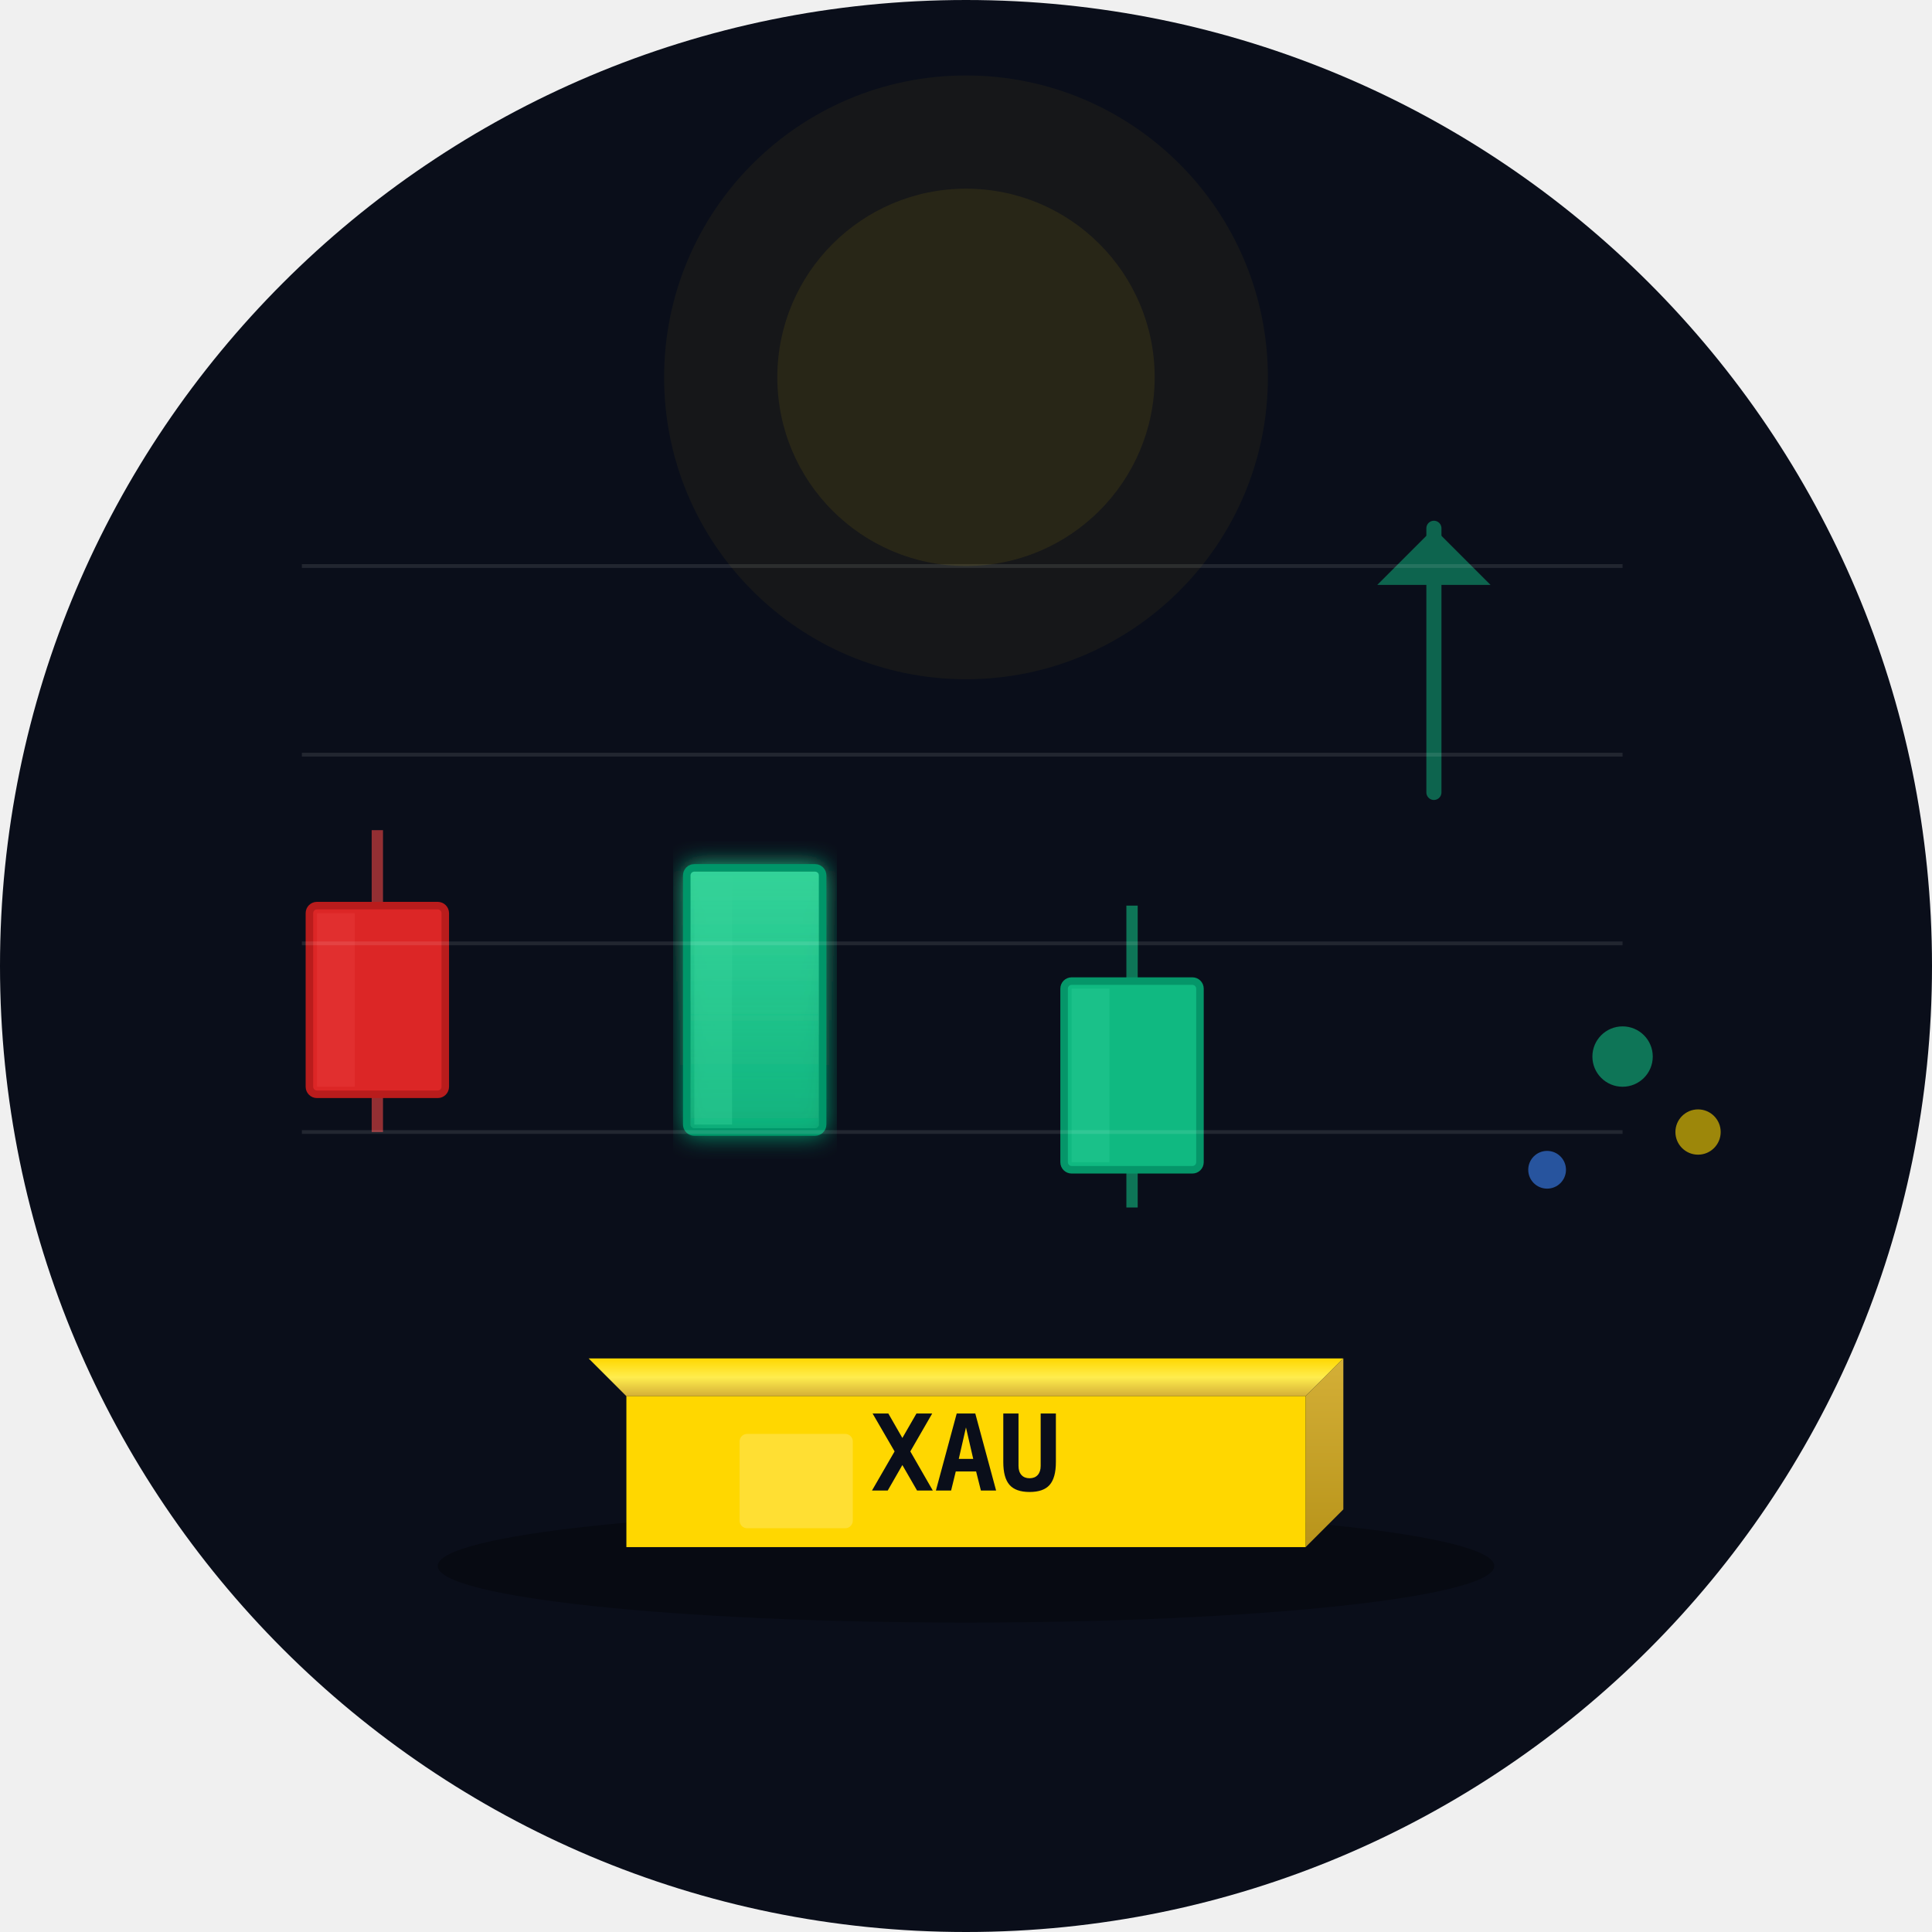
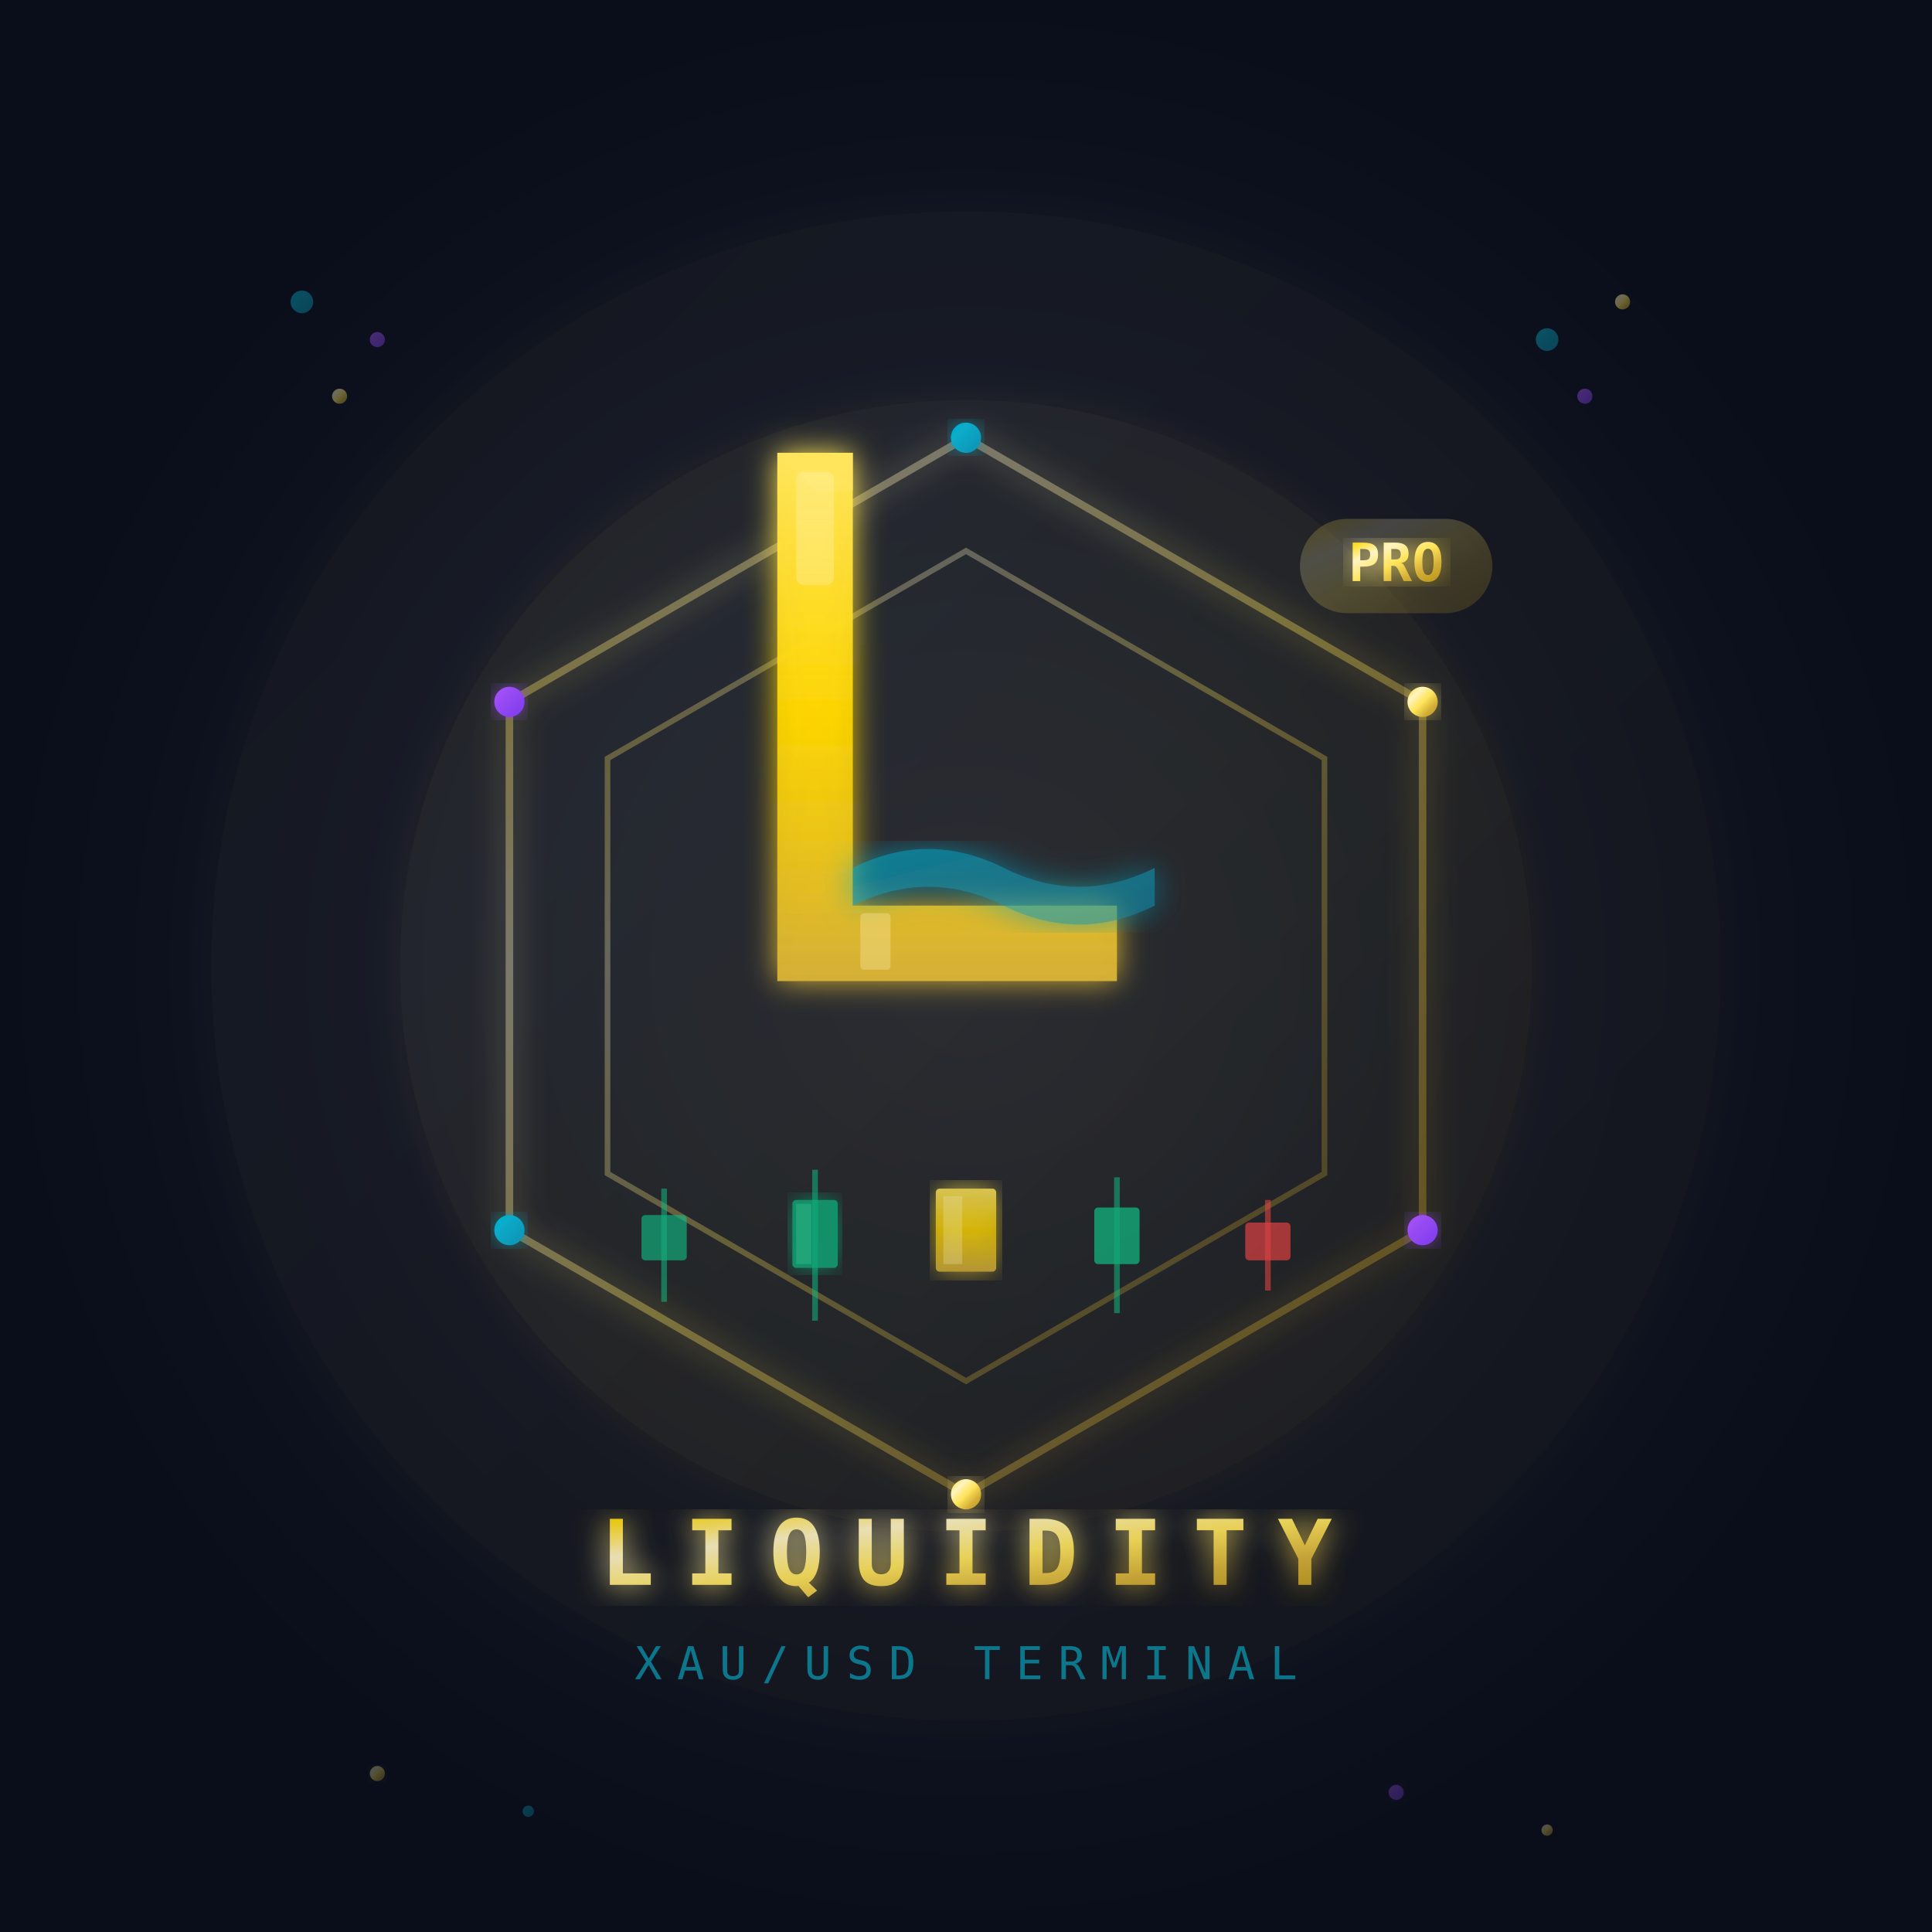
<svg xmlns="http://www.w3.org/2000/svg" width="512" height="512" viewBox="0 0 512 512" fill="none">
-   <circle cx="256" cy="256" r="256" fill="url(#darkGradient)" />
  <defs>
-     <linearGradient id="darkGradient" x1="0" y1="0" x2="512" y2="512">
-       <stop offset="0%" style="stop-color:#0a0e1a;stop-opacity:1" />
-       <stop offset="100%" style="stop-color:#1a1f2e;stop-opacity:1" />
+     <radialGradient id="bgGradient" cx="50%" cy="50%">
+       <stop offset="0%" style="stop-color:#1a1f2e;stop-opacity:1" />
+       <stop offset="100%" style="stop-color:#0a0e1a;stop-opacity:1" />
+     </radialGradient>
+     <linearGradient id="goldPremium" x1="0%" y1="0%" x2="100%" y2="100%">
+       <stop offset="0%" style="stop-color:#FFD700;stop-opacity:1" />
+       <stop offset="25%" style="stop-color:#FFF4C4;stop-opacity:1" />
+       <stop offset="50%" style="stop-color:#FFE55C;stop-opacity:1" />
+       <stop offset="75%" style="stop-color:#D4AF37;stop-opacity:1" />
+       <stop offset="100%" style="stop-color:#B8941A;stop-opacity:1" />
    </linearGradient>
-     <linearGradient id="goldGradient" x1="0" y1="0" x2="0" y2="1">
-       <stop offset="0%" style="stop-color:#ffd700;stop-opacity:1" />
-       <stop offset="50%" style="stop-color:#ffed4e;stop-opacity:1" />
-       <stop offset="100%" style="stop-color:#d4af37;stop-opacity:1" />
+     <linearGradient id="liquidGold" x1="0%" y1="0%" x2="0%" y2="100%">
+       <stop offset="0%" style="stop-color:#FFE55C;stop-opacity:1" />
+       <stop offset="50%" style="stop-color:#FFD700;stop-opacity:0.9" />
+       <stop offset="100%" style="stop-color:#D4AF37;stop-opacity:1" />
    </linearGradient>
-     <linearGradient id="goldDark" x1="0" y1="0" x2="0" y2="1">
-       <stop offset="0%" style="stop-color:#d4af37;stop-opacity:1" />
-       <stop offset="100%" style="stop-color:#b8941a;stop-opacity:1" />
+     <linearGradient id="cyanGlow" x1="0%" y1="0%" x2="100%" y2="100%">
+       <stop offset="0%" style="stop-color:#06b6d4;stop-opacity:1" />
+       <stop offset="100%" style="stop-color:#0891b2;stop-opacity:1" />
    </linearGradient>
-     <linearGradient id="bullishGradient" x1="0" y1="1" x2="0" y2="0">
-       <stop offset="0%" style="stop-color:#10b981;stop-opacity:0.8" />
-       <stop offset="100%" style="stop-color:#34d399;stop-opacity:1" />
+     <linearGradient id="purpleGlow" x1="0%" y1="0%" x2="100%" y2="100%">
+       <stop offset="0%" style="stop-color:#a855f7;stop-opacity:1" />
+       <stop offset="100%" style="stop-color:#7c3aed;stop-opacity:1" />
    </linearGradient>
    <filter id="glow">
-       <feGaussianBlur stdDeviation="3" result="coloredBlur" />
+       <feGaussianBlur stdDeviation="4" result="coloredBlur" />
      <feMerge>
        <feMergeNode in="coloredBlur" />
        <feMergeNode in="SourceGraphic" />
      </feMerge>
    </filter>
+     <filter id="strongGlow">
+       <feGaussianBlur stdDeviation="8" result="coloredBlur" />
+       <feMerge>
+         <feMergeNode in="coloredBlur" />
+         <feMergeNode in="SourceGraphic" />
+       </feMerge>
+     </filter>
+     <filter id="innerShadow">
+       <feGaussianBlur in="SourceAlpha" stdDeviation="3" />
+       <feOffset dx="0" dy="2" result="offsetblur" />
+       <feFlood flood-color="#000000" flood-opacity="0.5" />
+       <feComposite in2="offsetblur" operator="in" />
+       <feMerge>
+         <feMergeNode />
+         <feMergeNode in="SourceGraphic" />
+       </feMerge>
+     </filter>
  </defs>
-   <g transform="translate(256, 380)">
-     <ellipse cx="0" cy="35" rx="140" ry="15" fill="#000000" opacity="0.3" />
-     <path d="M -100 -20 L 100 -20 L 90 -10 L -90 -10 Z" fill="url(#goldGradient)" />
-     <path d="M 100 -20 L 100 20 L 90 30 L 90 -10 Z" fill="url(#goldDark)" />
-     <path d="M -90 -10 L 90 -10 L 90 30 L -90 30 Z" fill="#ffd700" />
-     <rect x="-60" y="0" width="30" height="25" fill="white" opacity="0.2" rx="2" />
-     <text x="0" y="15" font-family="'JetBrains Mono', monospace" font-size="28" font-weight="bold" fill="#0a0e1a" text-anchor="middle">XAU</text>
+   <rect width="512" height="512" fill="url(#bgGradient)" />
+   <circle cx="256" cy="256" r="200" fill="url(#goldPremium)" opacity="0.03" filter="url(#strongGlow)" />
+   <circle cx="256" cy="256" r="150" fill="url(#goldPremium)" opacity="0.05" filter="url(#glow)" />
+   <g transform="translate(256, 256)">
+     <path d="M 0,-140 L 121,-70 L 121,70 L 0,140 L -121,70 L -121,-70 Z" stroke="url(#goldPremium)" stroke-width="2" fill="none" opacity="0.4" filter="url(#glow)" />
+     <path d="M 0,-110 L 95,-55 L 95,55 L 0,110 L -95,55 L -95,-55 Z" stroke="url(#goldPremium)" stroke-width="1.5" fill="none" opacity="0.3" />
+     <circle cx="0" cy="-140" r="4" fill="url(#cyanGlow)" filter="url(#glow)" />
+     <circle cx="121" cy="-70" r="4" fill="url(#goldPremium)" filter="url(#glow)" />
+     <circle cx="121" cy="70" r="4" fill="url(#purpleGlow)" filter="url(#glow)" />
+     <circle cx="0" cy="140" r="4" fill="url(#goldPremium)" filter="url(#glow)" />
+     <circle cx="-121" cy="70" r="4" fill="url(#cyanGlow)" filter="url(#glow)" />
+     <circle cx="-121" cy="-70" r="4" fill="url(#purpleGlow)" filter="url(#glow)" />
  </g>
-   <g transform="translate(100, 200)">
-     <line x1="0" y1="20" x2="0" y2="100" stroke="#ef4444" stroke-width="3" opacity="0.6" />
-     <rect x="-18" y="40" width="36" height="50" fill="#dc2626" stroke="#b91c1c" stroke-width="2" rx="2" />
-     <rect x="-16" y="42" width="10" height="46" fill="#ef4444" opacity="0.3" />
-     <line x1="100" y1="10" x2="100" y2="110" stroke="url(#bullishGradient)" stroke-width="3" filter="url(#glow)" />
-     <rect x="82" y="30" width="36" height="70" fill="url(#bullishGradient)" stroke="#059669" stroke-width="2" rx="2" filter="url(#glow)" />
-     <rect x="84" y="32" width="10" height="66" fill="#34d399" opacity="0.4" />
-     <line x1="200" y1="40" x2="200" y2="120" stroke="#10b981" stroke-width="3" opacity="0.6" />
-     <rect x="182" y="60" width="36" height="50" fill="#10b981" stroke="#059669" stroke-width="2" rx="2" />
-     <rect x="184" y="62" width="10" height="46" fill="#34d399" opacity="0.3" />
+   <g transform="translate(256, 200)">
+     <path d="M -50,-80 L -50,60 L 40,60 L 40,40 L -30,40 L -30,-80 Z" fill="url(#liquidGold)" filter="url(#glow)" />
+     <path d="M -30,30 Q -10,20 10,30 Q 30,40 50,30 L 50,40 Q 30,50 10,40 Q -10,30 -30,40 Z" fill="url(#cyanGlow)" opacity="0.6" filter="url(#glow)" />
+     <path d="M -50,-80 L -30,-80 L -30,-70 L -40,-70 Z" fill="#FFE55C" opacity="0.8" />
+     <rect x="-45" y="-75" width="10" height="30" fill="#FFF4C4" opacity="0.3" rx="2" />
+     <rect x="-28" y="42" width="8" height="15" fill="#FFF4C4" opacity="0.3" rx="1" />
  </g>
-   <g transform="translate(380, 160)" opacity="0.5">
-     <path d="M 0 50 L 0 -20" stroke="#10b981" stroke-width="4" stroke-linecap="round" />
-     <path d="M -15 -5 L 0 -20 L 15 -5" fill="#10b981" />
+   <g transform="translate(256, 330)" opacity="0.9">
+     <g transform="translate(-80, 0)">
+       <line x1="0" y1="-15" x2="0" y2="15" stroke="#10b981" stroke-width="1.5" opacity="0.6" />
+       <rect x="-6" y="-8" width="12" height="12" fill="#10b981" opacity="0.7" rx="1" />
+     </g>
+     <g transform="translate(-40, 0)">
+       <line x1="0" y1="-20" x2="0" y2="20" stroke="#10b981" stroke-width="1.5" opacity="0.6" />
+       <rect x="-6" y="-12" width="12" height="18" fill="#10b981" opacity="0.8" rx="1" filter="url(#glow)" />
+       <rect x="-5" y="-11" width="4" height="16" fill="#34d399" opacity="0.4" />
+     </g>
+     <g transform="translate(0, 0)">
+       <line x1="0" y1="-25" x2="0" y2="25" stroke="url(#goldPremium)" stroke-width="2" opacity="0.8" />
+       <rect x="-8" y="-15" width="16" height="22" fill="url(#liquidGold)" opacity="0.9" rx="1" filter="url(#glow)" />
+       <rect x="-6" y="-13" width="5" height="18" fill="#FFF4C4" opacity="0.3" />
+     </g>
+     <g transform="translate(40, 0)">
+       <line x1="0" y1="-18" x2="0" y2="18" stroke="#10b981" stroke-width="1.5" opacity="0.6" />
+       <rect x="-6" y="-10" width="12" height="15" fill="#10b981" opacity="0.8" rx="1" />
+     </g>
+     <g transform="translate(80, 0)">
+       <line x1="0" y1="-12" x2="0" y2="12" stroke="#ef4444" stroke-width="1.5" opacity="0.6" />
+       <rect x="-6" y="-6" width="12" height="10" fill="#ef4444" opacity="0.7" rx="1" />
+     </g>
  </g>
-   <circle cx="430" cy="280" r="8" fill="#10b981" opacity="0.6" />
-   <circle cx="450" cy="300" r="6" fill="#ffd700" opacity="0.6" />
-   <circle cx="410" cy="310" r="5" fill="#3b82f6" opacity="0.6" />
-   <g opacity="0.1" stroke="#ffffff" stroke-width="1">
-     <line x1="80" y1="150" x2="430" y2="150" />
-     <line x1="80" y1="200" x2="430" y2="200" />
-     <line x1="80" y1="250" x2="430" y2="250" />
-     <line x1="80" y1="300" x2="430" y2="300" />
+   <g transform="translate(370, 150)">
+     <rect x="-25" y="-12" width="50" height="24" rx="12" fill="url(#goldPremium)" opacity="0.2" stroke="url(#goldPremium)" stroke-width="1" />
+     <text x="0" y="4" font-family="'JetBrains Mono', monospace" font-size="14" font-weight="bold" fill="url(#goldPremium)" text-anchor="middle" filter="url(#glow)">PRO</text>
  </g>
-   <circle cx="256" cy="100" r="80" fill="#ffd700" opacity="0.05" />
-   <circle cx="256" cy="100" r="50" fill="#ffd700" opacity="0.08" />
+   <text x="256" y="420" font-family="'JetBrains Mono', monospace" font-size="24" font-weight="600" letter-spacing="8" fill="url(#goldPremium)" text-anchor="middle" opacity="0.9" filter="url(#glow)">LIQUIDITY</text>
+   <text x="256" y="445" font-family="'JetBrains Mono', monospace" font-size="12" font-weight="400" letter-spacing="4" fill="#06b6d4" text-anchor="middle" opacity="0.6">XAU/USD TERMINAL</text>
+   <g transform="translate(80, 80)" opacity="0.4">
+     <circle cx="0" cy="0" r="3" fill="url(#cyanGlow)" />
+     <circle cx="20" cy="10" r="2" fill="url(#purpleGlow)" />
+     <circle cx="10" cy="25" r="2" fill="url(#goldPremium)" />
+   </g>
+   <g transform="translate(430, 80)" opacity="0.4">
+     <circle cx="0" cy="0" r="2" fill="url(#goldPremium)" />
+     <circle cx="-20" cy="10" r="3" fill="url(#cyanGlow)" />
+     <circle cx="-10" cy="25" r="2" fill="url(#purpleGlow)" />
+   </g>
+   <g opacity="0.3">
+     <circle cx="100" cy="470" r="2" fill="url(#goldPremium)" filter="url(#glow)" />
+     <circle cx="140" cy="480" r="1.5" fill="url(#cyanGlow)" />
+     <circle cx="370" cy="475" r="2" fill="url(#purpleGlow)" filter="url(#glow)" />
+     <circle cx="410" cy="485" r="1.5" fill="url(#goldPremium)" />
+   </g>
+   <g opacity="0.1">
+     <line x1="60" y1="256" x2="452" y2="256" stroke="url(#cyanGlow)" stroke-width="1" />
+     <line x1="80" y1="276" x2="432" y2="276" stroke="url(#goldPremium)" stroke-width="0.5" />
+     <line x1="80" y1="236" x2="432" y2="236" stroke="url(#goldPremium)" stroke-width="0.5" />
+   </g>
</svg>
